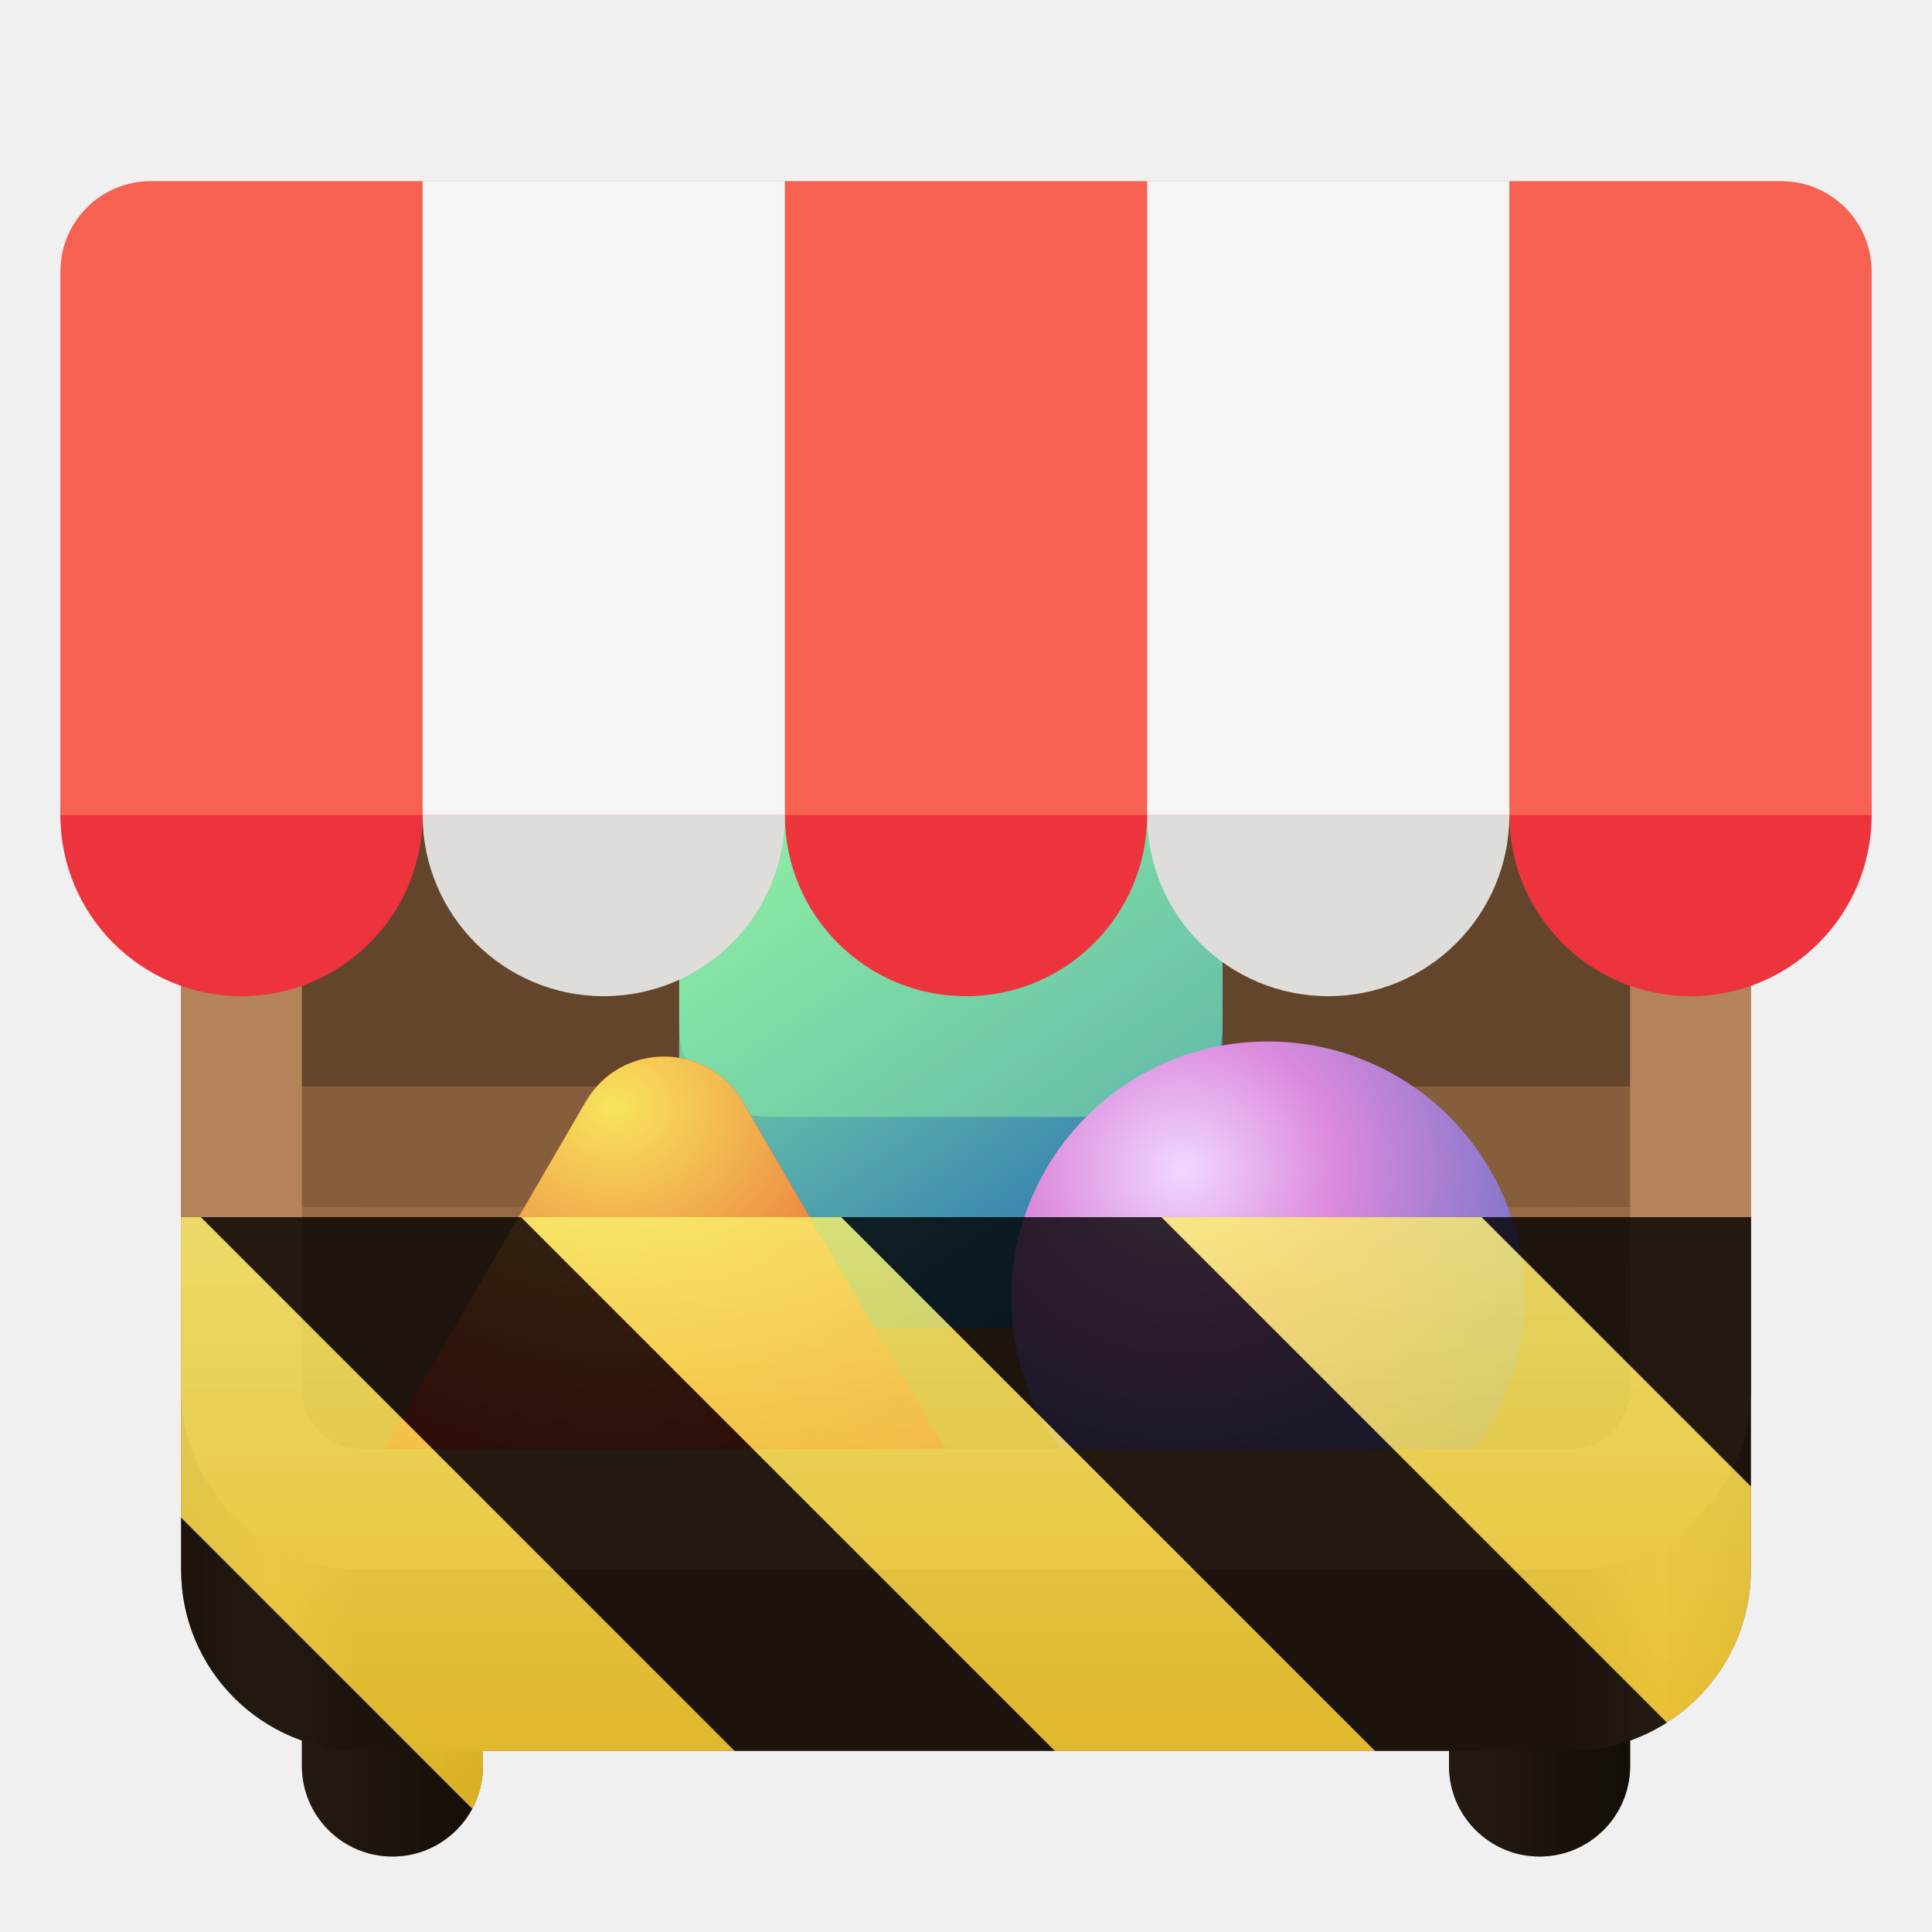
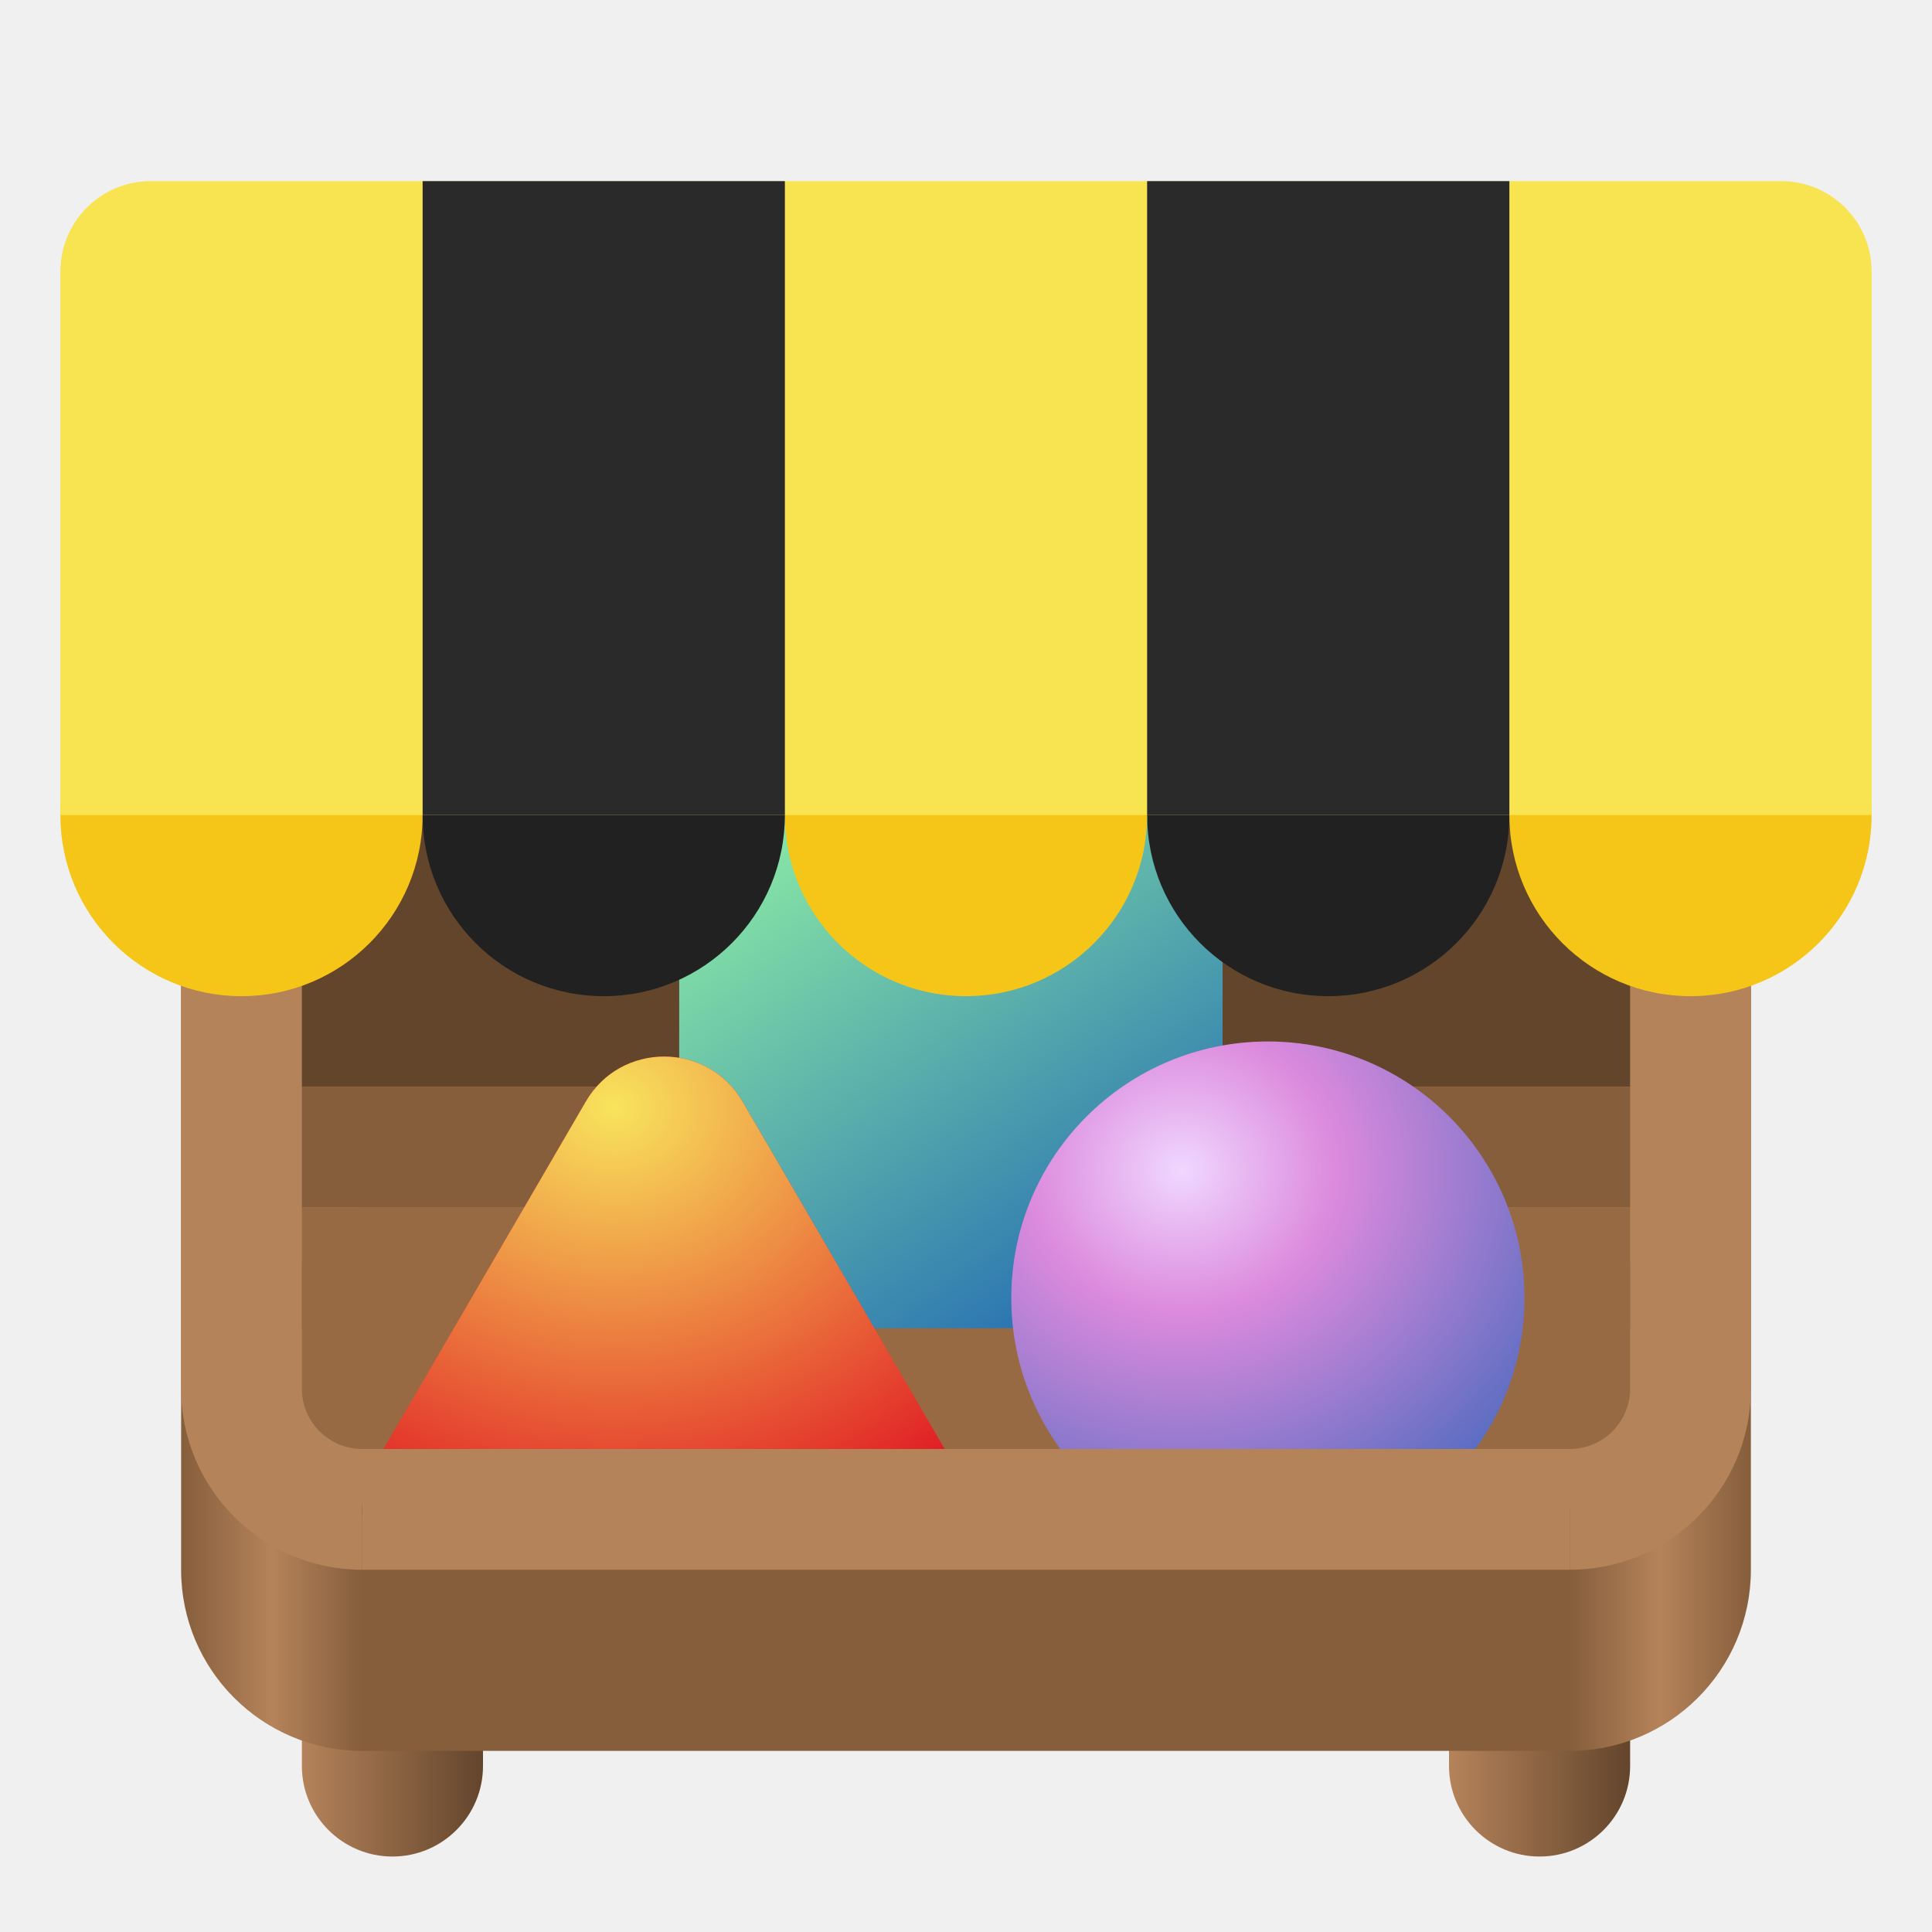
- <svg xmlns="http://www.w3.org/2000/svg" xmlns:xlink="http://www.w3.org/1999/xlink" height="128px" viewBox="0 0 128 128" width="128px">
+ <svg xmlns="http://www.w3.org/2000/svg" width="128" height="128" viewBox="0 0 128 128" fill="none">
+   <g clip-path="url(#clip0_19_37)">
+     <path d="M26 98C29.312 98 32 100.688 32 104V117C32 120.312 29.312 123 26 123C22.688 123 20 120.312 20 117V104C20 100.688 22.688 98 26 98Z" fill="url(#paint0_linear_19_37)" />
+     <path d="M102 98C105.312 98 108 100.688 108 104V117C108 120.312 105.312 123 102 123C98.688 123 96 120.312 96 117V104C96 100.688 98.688 98 102 98Z" fill="url(#paint1_linear_19_37)" />
+     <path d="M104 116H24C17.371 116 12 110.629 12 104V44C12 37.371 17.371 32 24 32H104C110.629 32 116 37.371 116 44V104C116 110.629 110.629 116 104 116Z" fill="url(#paint2_linear_19_37)" />
+     <path d="M104 104H24C17.371 104 12 98.629 12 92V44C12 37.371 17.371 32 24 32H104C110.629 32 116 37.371 116 44V92C116 98.629 110.629 104 104 104Z" fill="#B5835A" />
+     <path d="M20 40H108V72H20V40Z" fill="#63452C" />
+     <path d="M20 32H12V64H20V32Z" fill="#865E3C" />
+     <path d="M116 32H108V64H116V32Z" fill="#865E3C" />
+     <path d="M20 72H108V80H20V72Z" fill="#865E3C" />
+     <path d="M104 96H24C21.789 96 20 94.211 20 92V84C20 81.789 21.789 80 24 80H104C106.211 80 108 81.789 108 84V92C108 94.211 106.211 96 104 96Z" fill="#986A44" />
+     <path d="M20 88H108V80H20V88Z" fill="#986A44" />
+     <path d="M51 54H75C78.312 54 81 56.688 81 60V82C81 85.312 78.312 88 75 88H51C47.688 88 45 85.312 45 82V60C45 56.688 47.688 54 51 54Z" fill="url(#paint3_linear_19_37)" />
+     <mask id="mask0_19_37" style="mask-type:luminance" maskUnits="userSpaceOnUse" x="-13" y="-13" width="154" height="154">
+       <path d="M140.8 -12.8H-12.8V140.8H140.8V-12.8Z" fill="black" fill-opacity="0.5" />
+     </mask>
+     <g mask="url(#mask0_19_37)">
+       <mask id="mask1_19_37" style="mask-type:luminance" maskUnits="userSpaceOnUse" x="-8" y="-16" width="192" height="152">
+         <path d="M184 -16H-8V136H184V-16Z" fill="white" />
+       </mask>
+       <g mask="url(#mask1_19_37)">
+         <path d="M51 54H75C78.312 54 81 56.688 81 60V68C81 71.312 78.312 74 75 74H51C47.688 74 45 71.312 45 68V60C45 56.688 47.688 54 51 54Z" fill="#8FF0A4" />
+       </g>
+     </g>
+     <path d="M84 69C93.387 69 101 76.613 101 86C101 95.387 93.387 103 84 103C74.613 103 67 95.387 67 86C67 76.613 74.613 69 84 69Z" fill="url(#paint4_radial_19_37)" />
+     <path d="M63.195 103.039C64.266 101.172 64.258 98.879 63.18 97.019L49.195 72.984C46.871 69.004 41.125 69.004 38.809 72.984L24.816 97.019C22.484 101.023 25.379 106.055 30.012 106.055H57.988C60.137 106.055 62.125 104.906 63.195 103.039Z" fill="#E01B24" />
+     <path d="M63.195 103.039C64.266 101.172 64.258 98.879 63.18 97.019L49.195 72.984C46.871 69.004 41.125 69.004 38.809 72.984L24.816 97.019C22.484 101.023 25.379 106.055 30.012 106.055H57.988C60.137 106.055 62.125 104.906 63.195 103.039Z" fill="url(#paint5_radial_19_37)" />
+     <path d="M24 108H104V100H24V108Z" fill="#865E3C" />
+     <path d="M24 104H104V96H24V104Z" fill="#B5835A" />
+     <path d="M88 42C94.629 42 100 47.371 100 54C100 60.629 94.629 66 88 66C81.371 66 76 60.629 76 54C76 47.371 81.371 42 88 42Z" fill="#212121" />
+     <path d="M64 42C70.629 42 76 47.371 76 54C76 60.629 70.629 66 64 66C57.371 66 52 60.629 52 54C52 47.371 57.371 42 64 42Z" fill="#F5C517" />
+     <path d="M16 42C22.629 42 28 47.371 28 54C28 60.629 22.629 66 16 66C9.371 66 4 60.629 4 54C4 47.371 9.371 42 16 42Z" fill="#F5C517" />
+     <path d="M40 42C46.629 42 52 47.371 52 54C52 60.629 46.629 66 40 66C33.371 66 28 60.629 28 54C28 47.371 33.371 42 40 42Z" fill="#212121" />
+     <path d="M112 42C118.629 42 124 47.371 124 54C124 60.629 118.629 66 112 66C105.371 66 100 60.629 100 54C100 47.371 105.371 42 112 42Z" fill="#F5C517" />
+     <path d="M10 12C6.676 12 4 14.676 4 18V54H124V18C124 14.676 121.324 12 118 12H10Z" fill="#F8E351" />
+     <path d="M28 12V54H52V12H28ZM76 12V54H100V12H76Z" fill="#2A2A2A" />
+   </g>
  <defs>
-     <filter id="a" height="100%" width="100%" x="0%" y="0%">
-       <feColorMatrix color-interpolation-filters="sRGB" values="0 0 0 0 1 0 0 0 0 1 0 0 0 0 1 0 0 0 1 0" />
-     </filter>
-     <linearGradient id="b" gradientUnits="userSpaceOnUse">
-       <stop offset="0" stop-color="#b5835a" />
-       <stop offset="1" stop-color="#63452c" />
+     <linearGradient id="paint0_linear_19_37" x1="20" y1="110.5" x2="32" y2="110.5" gradientUnits="userSpaceOnUse">
+       <stop stop-color="#B5835A" />
+       <stop offset="1" stop-color="#63452C" />
    </linearGradient>
-     <linearGradient id="c" x1="20" x2="32" xlink:href="#b" y1="110.5" y2="110.5" />
-     <linearGradient id="d" x1="96" x2="108" xlink:href="#b" y1="110.5" y2="110.5" />
-     <linearGradient id="e" gradientTransform="matrix(-1 0 0 -1 0 -172)" gradientUnits="userSpaceOnUse" x1="-116" x2="-12" y1="-246" y2="-246">
-       <stop offset="0" stop-color="#865e3c" />
-       <stop offset="0.058" stop-color="#b5835a" />
-       <stop offset="0.115" stop-color="#865e3c" />
-       <stop offset="0.885" stop-color="#865e3c" />
-       <stop offset="0.942" stop-color="#b5835a" />
-       <stop offset="1" stop-color="#865e3c" />
+     <linearGradient id="paint1_linear_19_37" x1="96" y1="110.5" x2="108" y2="110.5" gradientUnits="userSpaceOnUse">
+       <stop stop-color="#B5835A" />
+       <stop offset="1" stop-color="#63452C" />
    </linearGradient>
-     <linearGradient id="f" gradientTransform="matrix(0.75 0 0 0.708334 15 -73.50008)" gradientUnits="userSpaceOnUse" x1="84" x2="46" y1="230" y2="178">
-       <stop offset="0" stop-color="#1a5fb4" />
-       <stop offset="1" stop-color="#8ff0a4" />
+     <linearGradient id="paint2_linear_19_37" x1="116" y1="74" x2="12" y2="74" gradientUnits="userSpaceOnUse">
+       <stop stop-color="#865E3C" />
+       <stop offset="0.058" stop-color="#B5835A" />
+       <stop offset="0.115" stop-color="#865E3C" />
+       <stop offset="0.885" stop-color="#865E3C" />
+       <stop offset="0.942" stop-color="#B5835A" />
+       <stop offset="1" stop-color="#865E3C" />
    </linearGradient>
-     <mask id="g">
-       <g filter="url(#a)">
-         <rect fill-opacity="0.5" height="153.6" width="153.6" x="-12.8" y="-12.8" />
-       </g>
-     </mask>
-     <radialGradient id="h" cx="77.852" cy="217.993" gradientTransform="matrix(1.534722 0.0052174 -0.00481603 1.416658 -40.09861 -231.7281)" gradientUnits="userSpaceOnUse" r="24">
-       <stop offset="0" stop-color="#f0d7ff" />
-       <stop offset="0.276" stop-color="#dc8add" />
-       <stop offset="1" stop-color="#1a5fb4" />
+     <linearGradient id="paint3_linear_19_37" x1="78" y1="89.417" x2="51.585" y2="51.144" gradientUnits="userSpaceOnUse">
+       <stop stop-color="#1A5FB4" />
+       <stop offset="1" stop-color="#8FF0A4" />
+     </linearGradient>
+     <radialGradient id="paint4_radial_19_37" cx="0" cy="0" r="1" gradientUnits="userSpaceOnUse" gradientTransform="translate(78.3333 77.4999) rotate(0.19478) scale(36.8335 34)">
+       <stop stop-color="#F0D7FF" />
+       <stop offset="0.276" stop-color="#DC8ADD" />
+       <stop offset="1" stop-color="#1A5FB4" />
    </radialGradient>
-     <radialGradient id="i" cx="36" cy="208.727" gradientTransform="matrix(1.458334 0.00000033 -0.00000005 1.250001 -11.83468 -187.575)" gradientUnits="userSpaceOnUse" r="24">
-       <stop offset="0" stop-color="#f8e45c" />
-       <stop offset="1" stop-color="#f8e45c" stop-opacity="0" />
+     <radialGradient id="paint5_radial_19_37" cx="0" cy="0" r="1" gradientUnits="userSpaceOnUse" gradientTransform="translate(40.6653 73.3334) scale(35 30)">
+       <stop stop-color="#F8E45C" />
+       <stop offset="1" stop-color="#F8E45C" stop-opacity="0" />
    </radialGradient>
-     <clipPath id="j">
-       <path d="m 0 0 h 128 v 128 h -128 z m 0 0" />
-     </clipPath>
-     <mask id="k">
-       <g filter="url(#a)">
-         <rect fill-opacity="0.5" height="221.184" width="221.184" x="-46.592" y="-46.592" />
-       </g>
-     </mask>
-     <clipPath id="l">
-       <rect height="152" width="192" />
-     </clipPath>
-     <g id="m" clip-path="url(#l)">
-       <path d="m 59 70 h 24 c 3.312 0 6 2.688 6 6 v 8 c 0 3.312 -2.688 6 -6 6 h -24 c -3.312 0 -6 -2.688 -6 -6 v -8 c 0 -3.312 2.688 -6 6 -6 z m 0 0" fill="#8ff0a4" />
-     </g>
-     <clipPath id="n">
-       <rect height="128" width="128" />
-     </clipPath>
-     <clipPath id="o">
-       <rect height="128" width="128" />
-     </clipPath>
-     <mask id="p">
-       <g filter="url(#a)">
-         <g clip-path="url(#o)" filter="url(#a)">
-           <g clip-path="url(#n)">
-             <path d="m 26 98 c 3.312 0 6 2.688 6 6 v 13 c 0 3.312 -2.688 6 -6 6 s -6 -2.688 -6 -6 v -13 c 0 -3.312 2.688 -6 6 -6 z m 0 0" fill="url(#c)" />
-             <path d="m 102 98 c 3.312 0 6 2.688 6 6 v 13 c 0 3.312 -2.688 6 -6 6 s -6 -2.688 -6 -6 v -13 c 0 -3.312 2.688 -6 6 -6 z m 0 0" fill="url(#d)" />
-             <path d="m 104 116 h -80 c -6.629 0 -12 -5.371 -12 -12 v -60 c 0 -6.629 5.371 -12 12 -12 h 80 c 6.629 0 12 5.371 12 12 v 60 c 0 6.629 -5.371 12 -12 12 z m 0 0" fill="url(#e)" />
-             <path d="m 104 104 h -80 c -6.629 0 -12 -5.371 -12 -12 v -48 c 0 -6.629 5.371 -12 12 -12 h 80 c 6.629 0 12 5.371 12 12 v 48 c 0 6.629 -5.371 12 -12 12 z m 0 0" fill="#b5835a" />
-             <path d="m 20 40 h 88 v 32 h -88 z m 0 0" fill="#63452c" />
-             <path d="m 20 32 h -8 v 32 h 8 z m 0 0" fill="#865e3c" />
-             <path d="m 116 32 h -8 v 32 h 8 z m 0 0" fill="#865e3c" />
-             <path d="m 20 72 h 88 v 8 h -88 z m 0 0" fill="#865e3c" />
-             <path d="m 104 96 h -80 c -2.211 0 -4 -1.789 -4 -4 v -8 c 0 -2.211 1.789 -4 4 -4 h 80 c 2.211 0 4 1.789 4 4 v 8 c 0 2.211 -1.789 4 -4 4 z m 0 0" fill="#986a44" />
-             <path d="m 20 88 h 88 v -8 h -88 z m 0 0" fill="#986a44" />
-             <path d="m 51 54 h 24 c 3.312 0 6 2.688 6 6 v 22 c 0 3.312 -2.688 6 -6 6 h -24 c -3.312 0 -6 -2.688 -6 -6 v -22 c 0 -3.312 2.688 -6 6 -6 z m 0 0" fill="url(#f)" />
-             <g clip-path="url(#j)">
-               <g mask="url(#k)">
-                 <use transform="matrix(1 0 0 1 -8 -16)" xlink:href="#m" />
-               </g>
-             </g>
-             <path d="m 84 69 c 9.387 0 17 7.613 17 17 s -7.613 17 -17 17 s -17 -7.613 -17 -17 s 7.613 -17 17 -17 z m 0 0" fill="url(#h)" />
-             <path d="m 63.195 103.039 c 1.07 -1.867 1.062 -4.16 -0.016 -6.02 l -13.984 -24.035 c -2.324 -3.98 -8.07 -3.98 -10.387 0 l -13.992 24.035 c -2.332 4.004 0.562 9.035 5.195 9.035 h 27.977 c 2.148 0 4.137 -1.148 5.207 -3.016 z m 0 0" fill="#e01b24" />
-             <path d="m 63.195 103.039 c 1.07 -1.867 1.062 -4.16 -0.016 -6.02 l -13.984 -24.035 c -2.324 -3.98 -8.07 -3.98 -10.387 0 l -13.992 24.035 c -2.332 4.004 0.562 9.035 5.195 9.035 h 27.977 c 2.148 0 4.137 -1.148 5.207 -3.016 z m 0 0" fill="url(#i)" />
-             <path d="m 24 108 h 80 v -8 h -80 z m 0 0" fill="#865e3c" />
-             <path d="m 24 104 h 80 v -8 h -80 z m 0 0" fill="#b5835a" />
-             <path d="m 88 42 c 6.629 0 12 5.371 12 12 s -5.371 12 -12 12 s -12 -5.371 -12 -12 s 5.371 -12 12 -12 z m 0 0" fill="#deddda" />
-             <path d="m 64 42 c 6.629 0 12 5.371 12 12 s -5.371 12 -12 12 s -12 -5.371 -12 -12 s 5.371 -12 12 -12 z m 0 0" fill="#ed333b" />
-             <path d="m 16 42 c 6.629 0 12 5.371 12 12 s -5.371 12 -12 12 s -12 -5.371 -12 -12 s 5.371 -12 12 -12 z m 0 0" fill="#ed333b" />
-             <path d="m 40 42 c 6.629 0 12 5.371 12 12 s -5.371 12 -12 12 s -12 -5.371 -12 -12 s 5.371 -12 12 -12 z m 0 0" fill="#deddda" />
-             <path d="m 112 42 c 6.629 0 12 5.371 12 12 s -5.371 12 -12 12 s -12 -5.371 -12 -12 s 5.371 -12 12 -12 z m 0 0" fill="#ed333b" />
-             <path d="m 10 12 c -3.324 0 -6 2.676 -6 6 v 36 h 120 v -36 c 0 -3.324 -2.676 -6 -6 -6 z m 0 0" fill="#f66151" />
-             <path d="m 28 12 v 42 h 24 v -42 z m 48 0 v 42 h 24 v -42 z m 0 0" fill="#f6f5f4" />
-           </g>
-         </g>
-       </g>
-     </mask>
-     <mask id="q">
-       <g filter="url(#a)">
-         <rect fill-opacity="0.8" height="184.32" width="184.32" x="-28.16" y="-28.16" />
-       </g>
-     </mask>
-     <linearGradient id="r" gradientTransform="matrix(0 0.37 -0.98462 0 295.385 -30.36)" gradientUnits="userSpaceOnUse" x1="300" x2="428" y1="235" y2="235">
-       <stop offset="0" stop-color="#f9f06b" />
-       <stop offset="1" stop-color="#f5c211" />
-     </linearGradient>
-     <clipPath id="s">
-       <rect height="128" width="128" />
-     </clipPath>
-     <clipPath id="t">
-       <rect height="128" width="128" />
+     <clipPath id="clip0_19_37">
+       <rect width="128" height="128" fill="white" />
    </clipPath>
  </defs>
-   <path d="m 26 98 c 3.312 0 6 2.688 6 6 v 13 c 0 3.312 -2.688 6 -6 6 s -6 -2.688 -6 -6 v -13 c 0 -3.312 2.688 -6 6 -6 z m 0 0" fill="url(#c)" />
-   <path d="m 102 98 c 3.312 0 6 2.688 6 6 v 13 c 0 3.312 -2.688 6 -6 6 s -6 -2.688 -6 -6 v -13 c 0 -3.312 2.688 -6 6 -6 z m 0 0" fill="url(#d)" />
-   <path d="m 104 116 h -80 c -6.629 0 -12 -5.371 -12 -12 v -60 c 0 -6.629 5.371 -12 12 -12 h 80 c 6.629 0 12 5.371 12 12 v 60 c 0 6.629 -5.371 12 -12 12 z m 0 0" fill="url(#e)" />
-   <path d="m 104 104 h -80 c -6.629 0 -12 -5.371 -12 -12 v -48 c 0 -6.629 5.371 -12 12 -12 h 80 c 6.629 0 12 5.371 12 12 v 48 c 0 6.629 -5.371 12 -12 12 z m 0 0" fill="#b5835a" />
-   <path d="m 20 40 h 88 v 32 h -88 z m 0 0" fill="#63452c" />
-   <g fill="#865e3c">
-     <path d="m 20 32 h -8 v 32 h 8 z m 0 0" />
-     <path d="m 116 32 h -8 v 32 h 8 z m 0 0" />
-     <path d="m 20 72 h 88 v 8 h -88 z m 0 0" />
-   </g>
-   <path d="m 104 96 h -80 c -2.211 0 -4 -1.789 -4 -4 v -8 c 0 -2.211 1.789 -4 4 -4 h 80 c 2.211 0 4 1.789 4 4 v 8 c 0 2.211 -1.789 4 -4 4 z m 0 0" fill="#986a44" />
-   <path d="m 20 88 h 88 v -8 h -88 z m 0 0" fill="#986a44" />
-   <path d="m 51 54 h 24 c 3.312 0 6 2.688 6 6 v 22 c 0 3.312 -2.688 6 -6 6 h -24 c -3.312 0 -6 -2.688 -6 -6 v -22 c 0 -3.312 2.688 -6 6 -6 z m 0 0" fill="url(#f)" />
-   <g mask="url(#g)">
-     <use transform="matrix(1 0 0 1 -8 -16)" xlink:href="#m" />
-   </g>
-   <path d="m 84 69 c 9.387 0 17 7.613 17 17 s -7.613 17 -17 17 s -17 -7.613 -17 -17 s 7.613 -17 17 -17 z m 0 0" fill="url(#h)" />
-   <path d="m 63.195 103.039 c 1.07 -1.867 1.062 -4.16 -0.016 -6.02 l -13.984 -24.035 c -2.324 -3.98 -8.07 -3.98 -10.387 0 l -13.992 24.035 c -2.332 4.004 0.562 9.035 5.195 9.035 h 27.977 c 2.148 0 4.137 -1.148 5.207 -3.016 z m 0 0" fill="#e01b24" />
-   <path d="m 63.195 103.039 c 1.07 -1.867 1.062 -4.16 -0.016 -6.02 l -13.984 -24.035 c -2.324 -3.98 -8.07 -3.98 -10.387 0 l -13.992 24.035 c -2.332 4.004 0.562 9.035 5.195 9.035 h 27.977 c 2.148 0 4.137 -1.148 5.207 -3.016 z m 0 0" fill="url(#i)" />
-   <path d="m 24 108 h 80 v -8 h -80 z m 0 0" fill="#865e3c" />
-   <path d="m 24 104 h 80 v -8 h -80 z m 0 0" fill="#b5835a" />
-   <path d="m 88 42 c 6.629 0 12 5.371 12 12 s -5.371 12 -12 12 s -12 -5.371 -12 -12 s 5.371 -12 12 -12 z m 0 0" fill="#deddda" />
-   <path d="m 64 42 c 6.629 0 12 5.371 12 12 s -5.371 12 -12 12 s -12 -5.371 -12 -12 s 5.371 -12 12 -12 z m 0 0" fill="#ed333b" />
-   <path d="m 16 42 c 6.629 0 12 5.371 12 12 s -5.371 12 -12 12 s -12 -5.371 -12 -12 s 5.371 -12 12 -12 z m 0 0" fill="#ed333b" />
-   <path d="m 40 42 c 6.629 0 12 5.371 12 12 s -5.371 12 -12 12 s -12 -5.371 -12 -12 s 5.371 -12 12 -12 z m 0 0" fill="#deddda" />
-   <path d="m 112 42 c 6.629 0 12 5.371 12 12 s -5.371 12 -12 12 s -12 -5.371 -12 -12 s 5.371 -12 12 -12 z m 0 0" fill="#ed333b" />
-   <path d="m 10 12 c -3.324 0 -6 2.676 -6 6 v 36 h 120 v -36 c 0 -3.324 -2.676 -6 -6 -6 z m 0 0" fill="#f66151" />
-   <path d="m 28 12 v 42 h 24 v -42 z m 48 0 v 42 h 24 v -42 z m 0 0" fill="#f6f5f4" />
-   <g mask="url(#p)">
-     <g clip-path="url(#t)">
-       <g mask="url(#q)">
-         <g clip-path="url(#s)">
-           <path d="m 128 80.641 v 47.359 h -128 v -47.359 z m 0 0" fill="url(#r)" />
-           <path d="m 13.309 80.641 l 47.355 47.359 h 21.215 l -47.359 -47.359 z m 42.422 0 l 47.363 47.359 h 21.215 l -47.363 -47.359 z m 42.43 0 l 29.84 29.84 v -21.211 l -8.629 -8.629 z m -98.16 7.906 v 21.215 l 18.238 18.238 h 21.215 z m 0 0" />
-         </g>
-       </g>
-     </g>
-   </g>
</svg>
